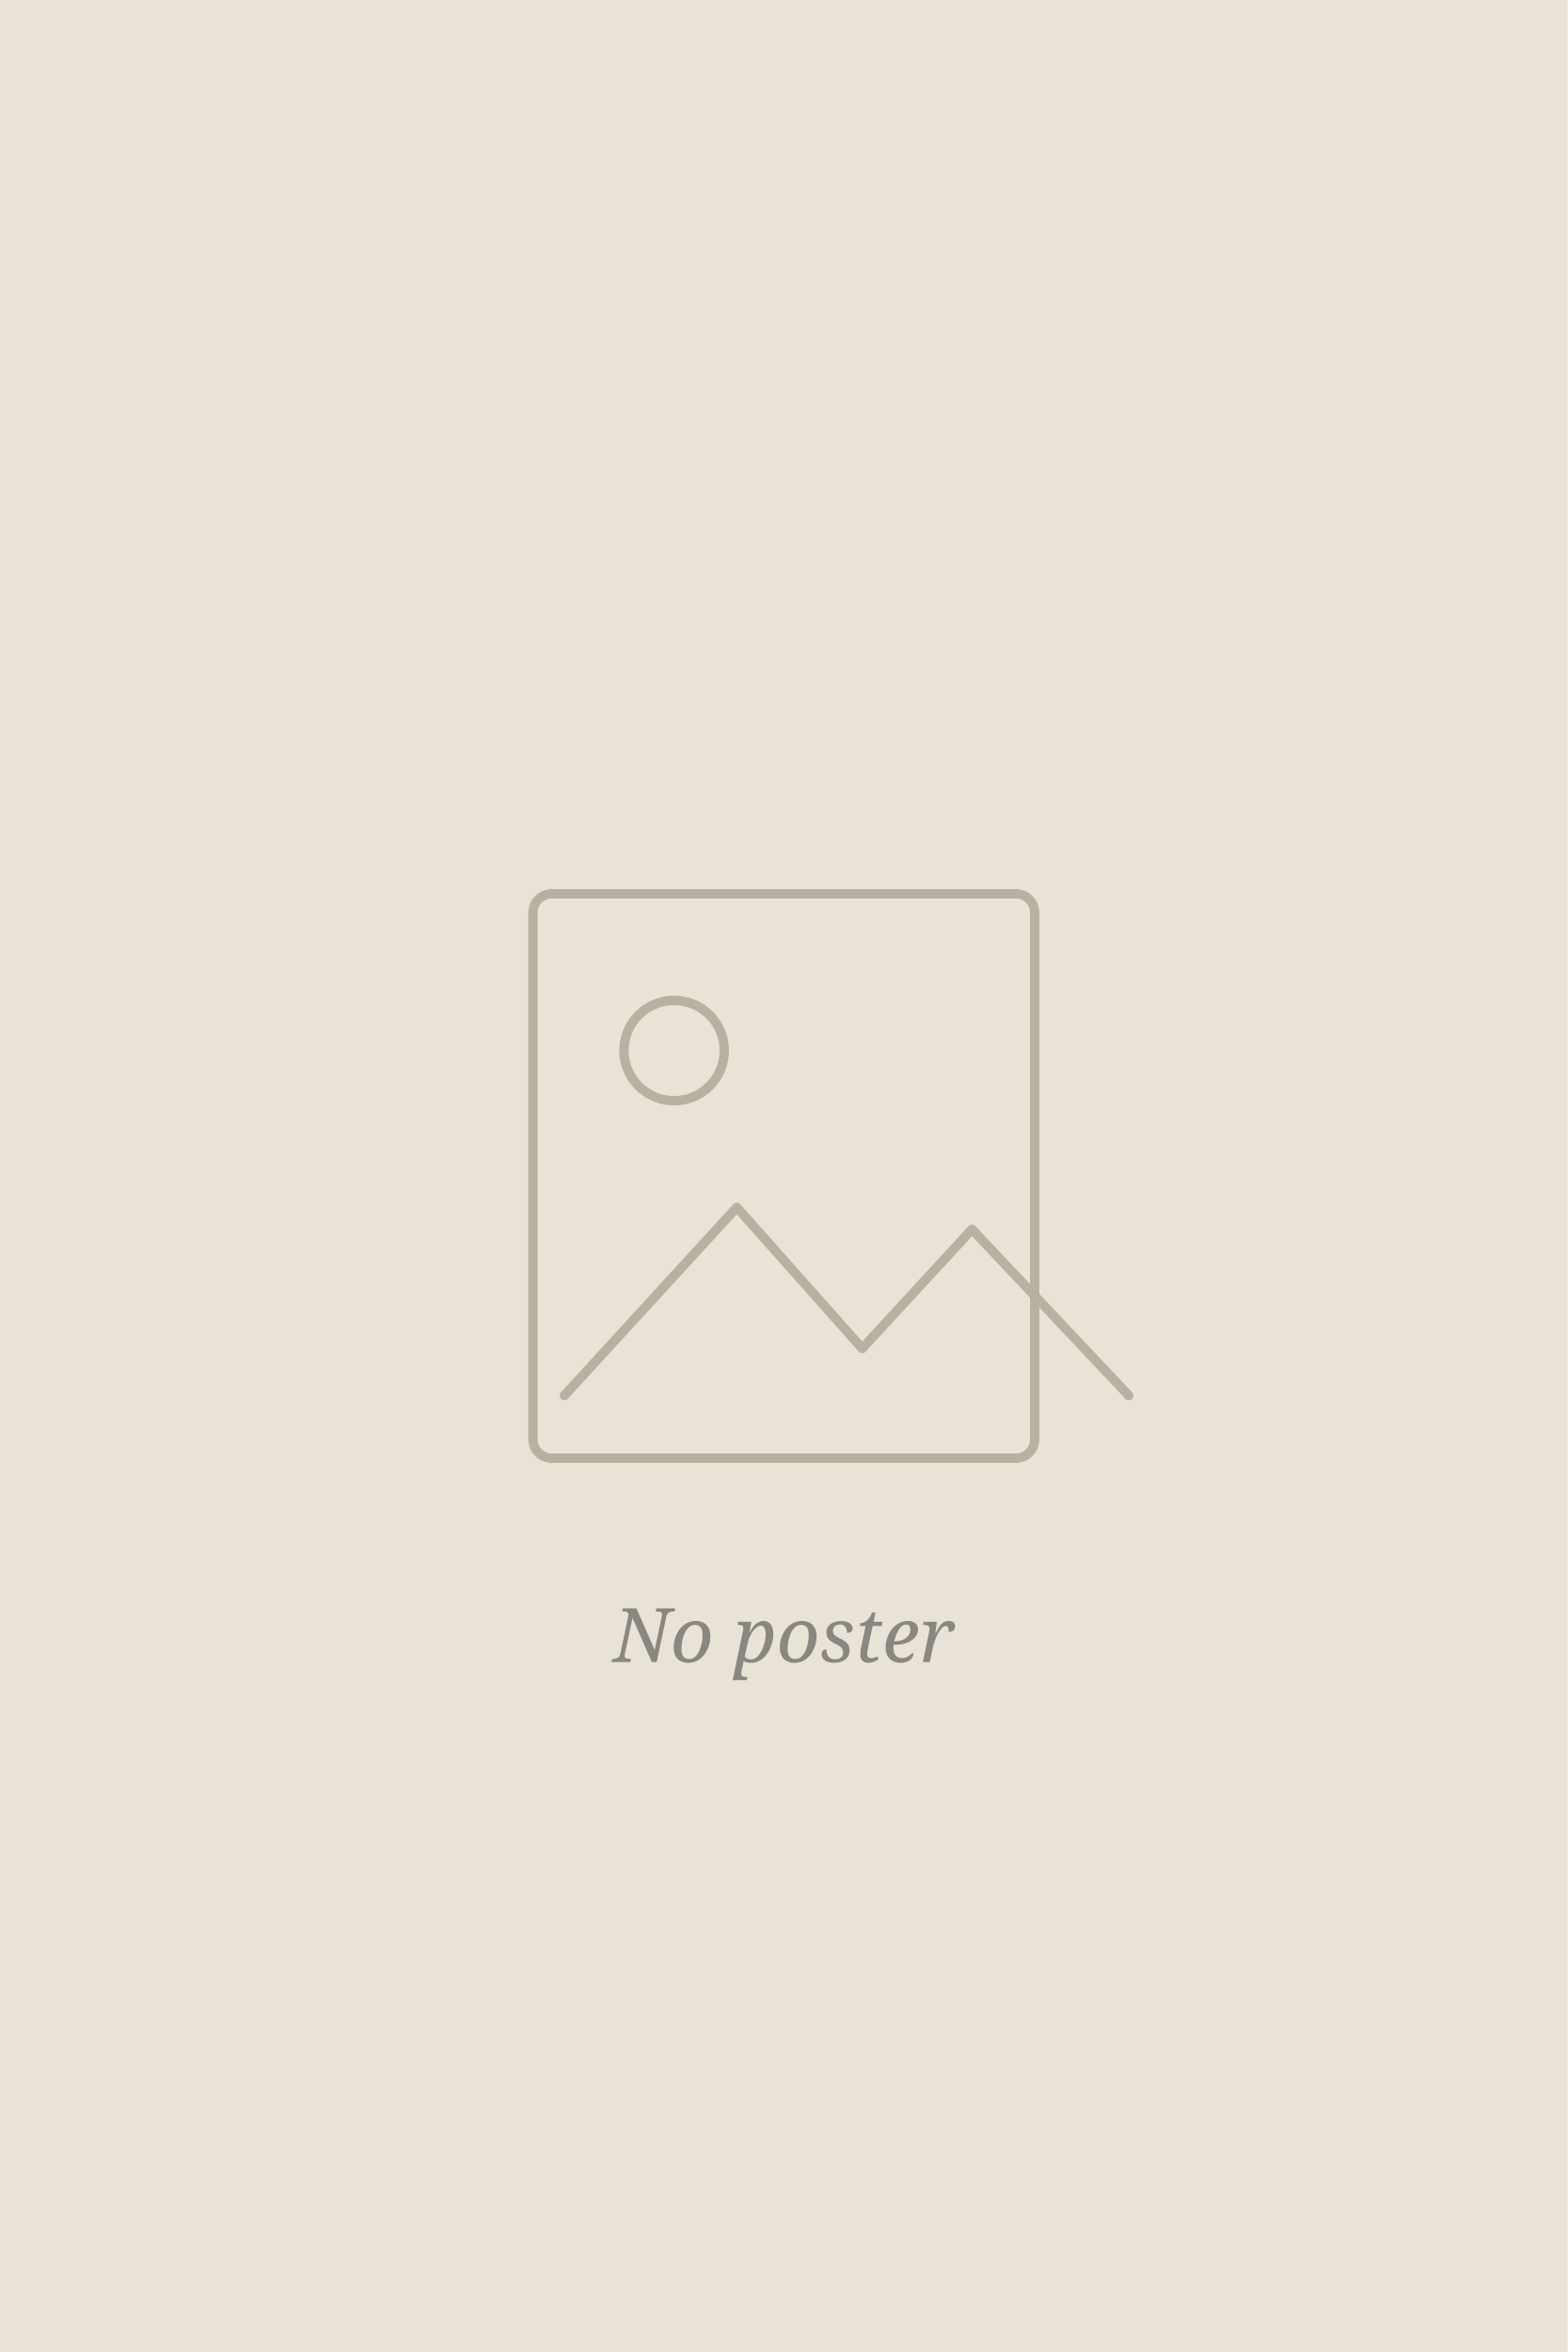
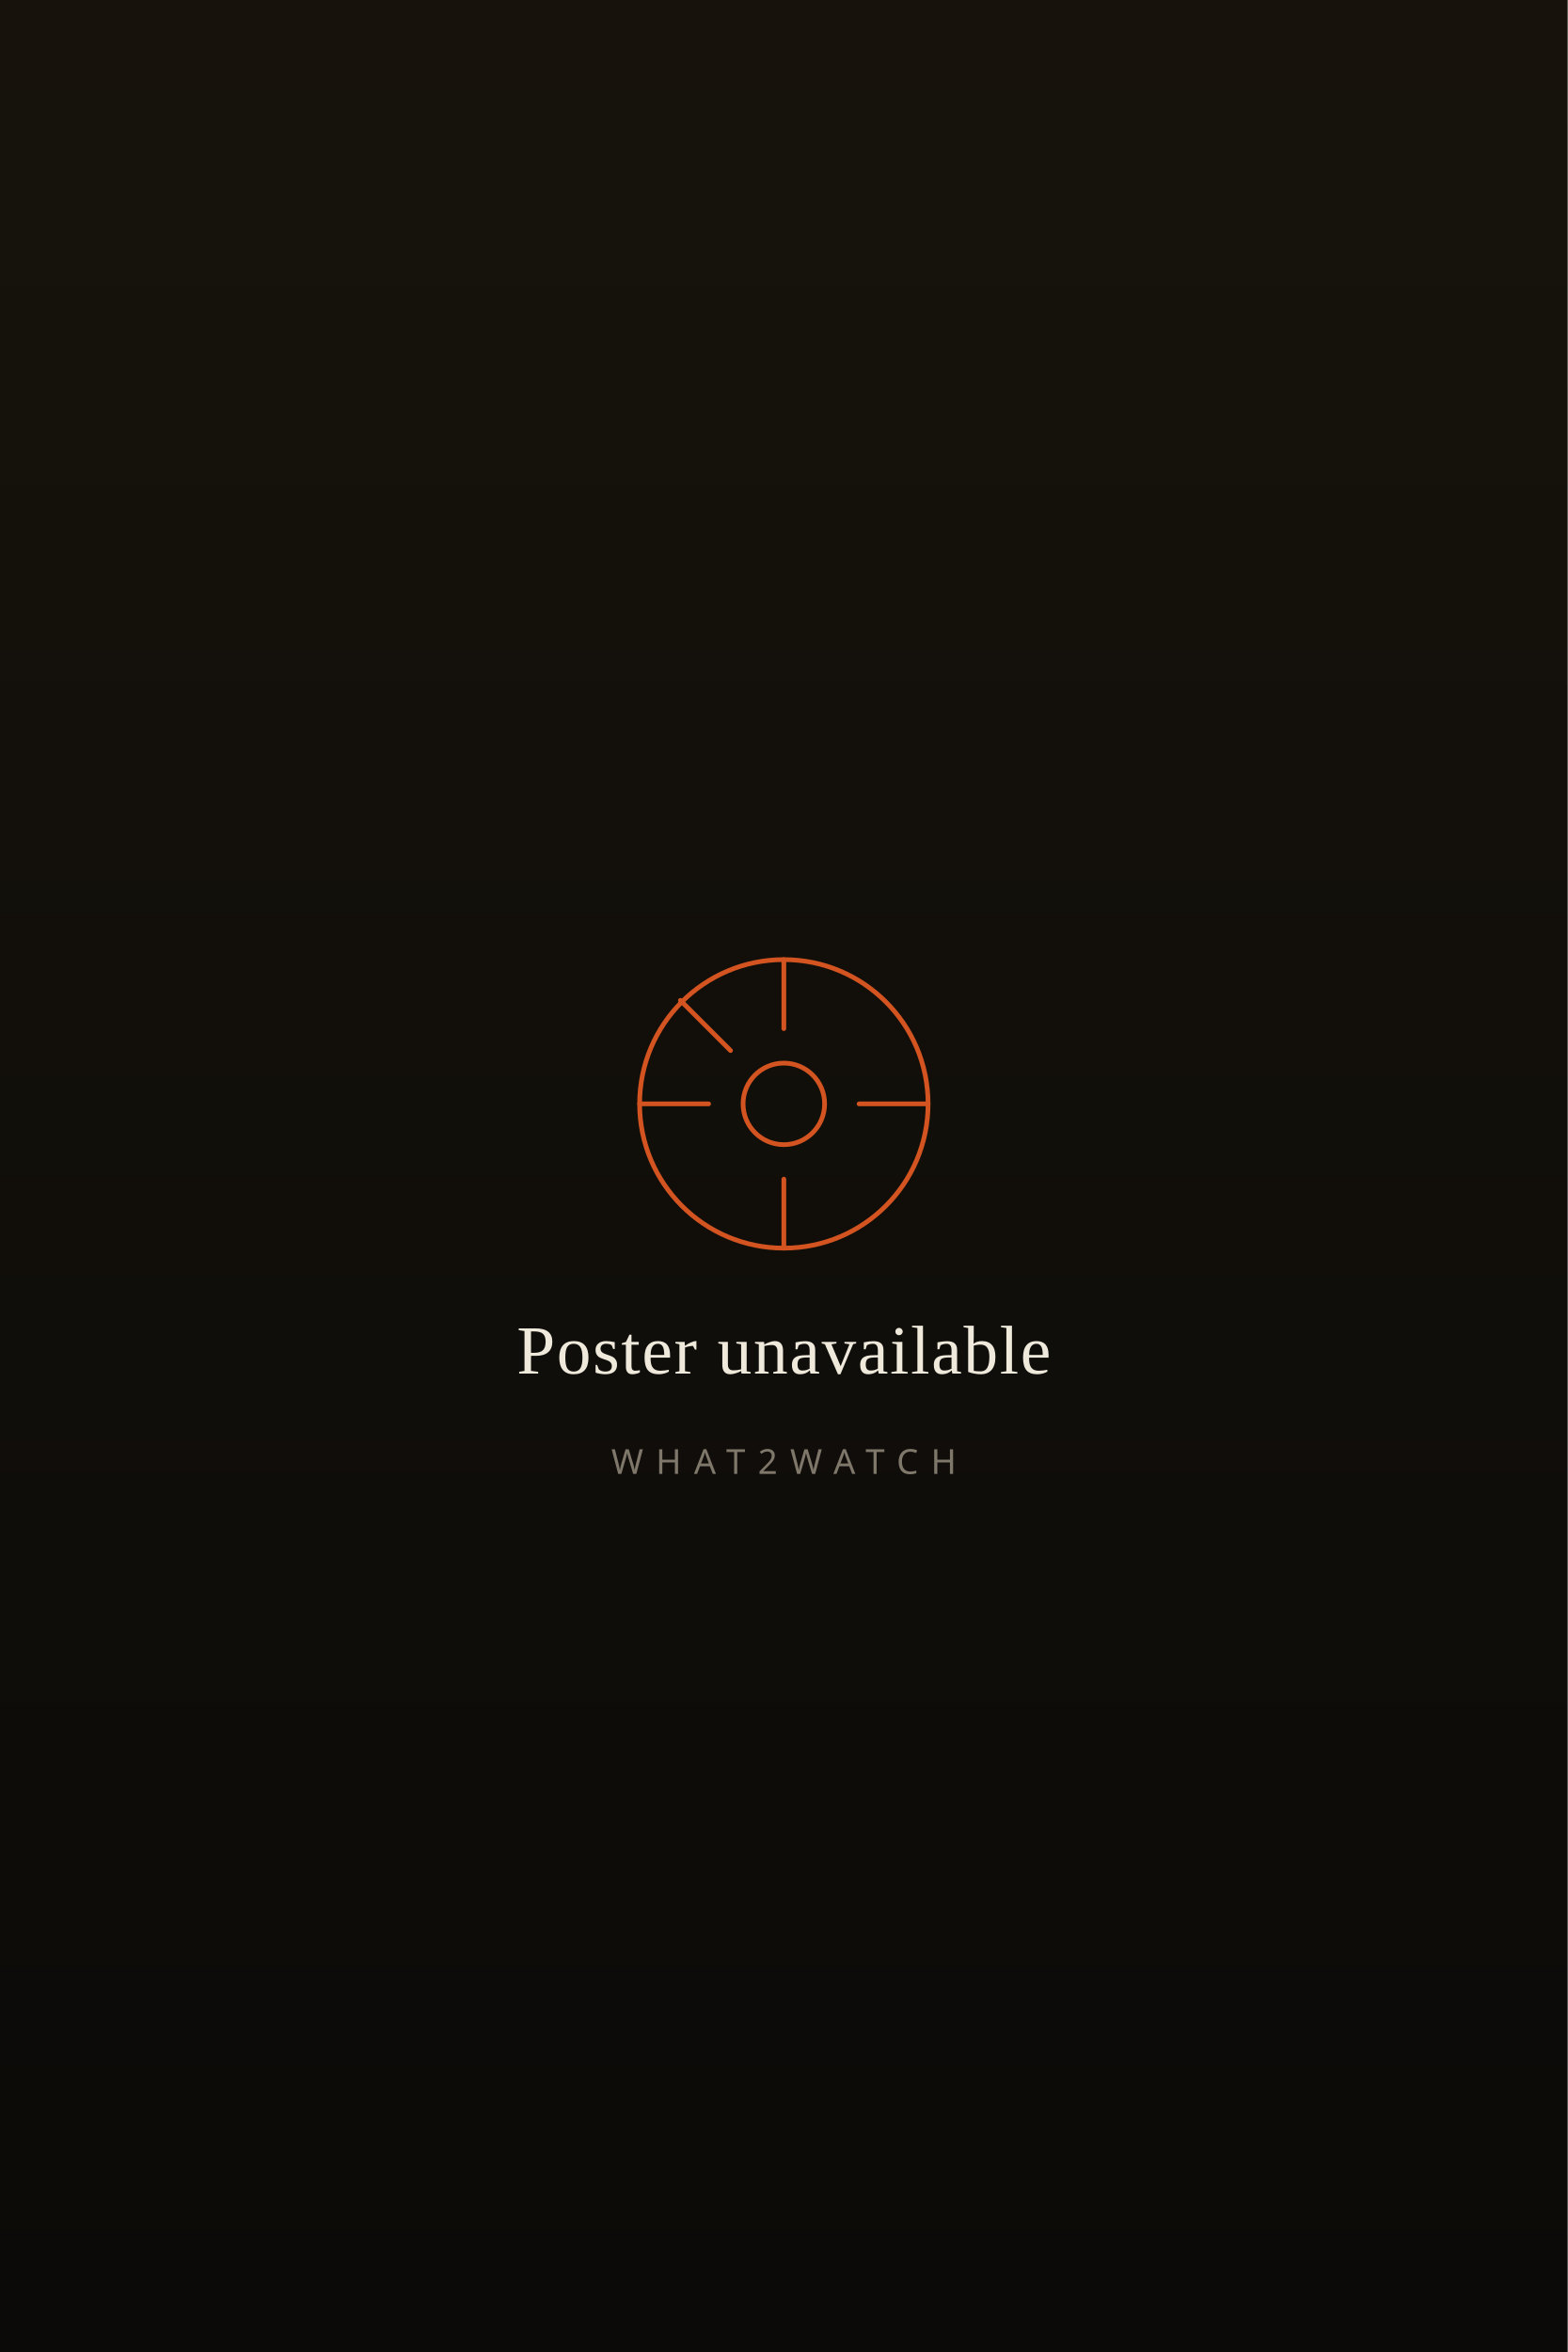
<svg xmlns="http://www.w3.org/2000/svg" width="500" height="750" viewBox="0 0 500 750" role="img" aria-label="Poster unavailable">
-   <rect width="500" height="750" fill="#e9e3d7" />
-   <g fill="none" stroke="#b8b0a0" stroke-width="3">
-     <rect x="170" y="285" width="160" height="180" rx="6" />
-     <circle cx="215" cy="335" r="16" />
-     <path d="M180 445l55-60 40 45 35-38 50 53" stroke-linecap="round" stroke-linejoin="round" />
+   <defs>
+     <linearGradient id="pg" x1="0" y1="0" x2="0" y2="1">
+       <stop offset="0" stop-color="#17130C" />
+       <stop offset="1" stop-color="#0B0A08" />
+     </linearGradient>
+   </defs>
+   <rect width="500" height="750" fill="url(#pg)" />
+   <g opacity="0.9">
+     <circle cx="250" cy="352" r="46" fill="none" stroke="#E85C22" stroke-width="1.5" />
+     <circle cx="250" cy="352" r="13" fill="none" stroke="#E85C22" stroke-width="1.5" />
+     <g stroke="#E85C22" stroke-width="1.5" stroke-linecap="round">
+       <path d="M250 306v22" />
+       <path d="M250 376v22" />
+       <path d="M204 352h22" />
+       <path d="M274 352h22" />
+       <path d="M217 319l16 16" />
+       <path d="M267 385l16 16" opacity="0" />
+     </g>
  </g>
-   <text x="250" y="530" text-anchor="middle" font-family="Georgia, serif" font-size="24" fill="#8a8780" font-style="italic">No poster</text>
+   <text x="250" y="438" text-anchor="middle" font-family="Georgia, 'Times New Roman', serif" font-size="22" fill="#EFE9DC" letter-spacing="0.5">Poster unavailable</text>
+   <text x="250" y="470" text-anchor="middle" font-family="ui-sans-serif, system-ui, sans-serif" font-size="11" fill="#7E776A" letter-spacing="4" style="text-transform:uppercase">WHAT2WATCH</text>
</svg>
